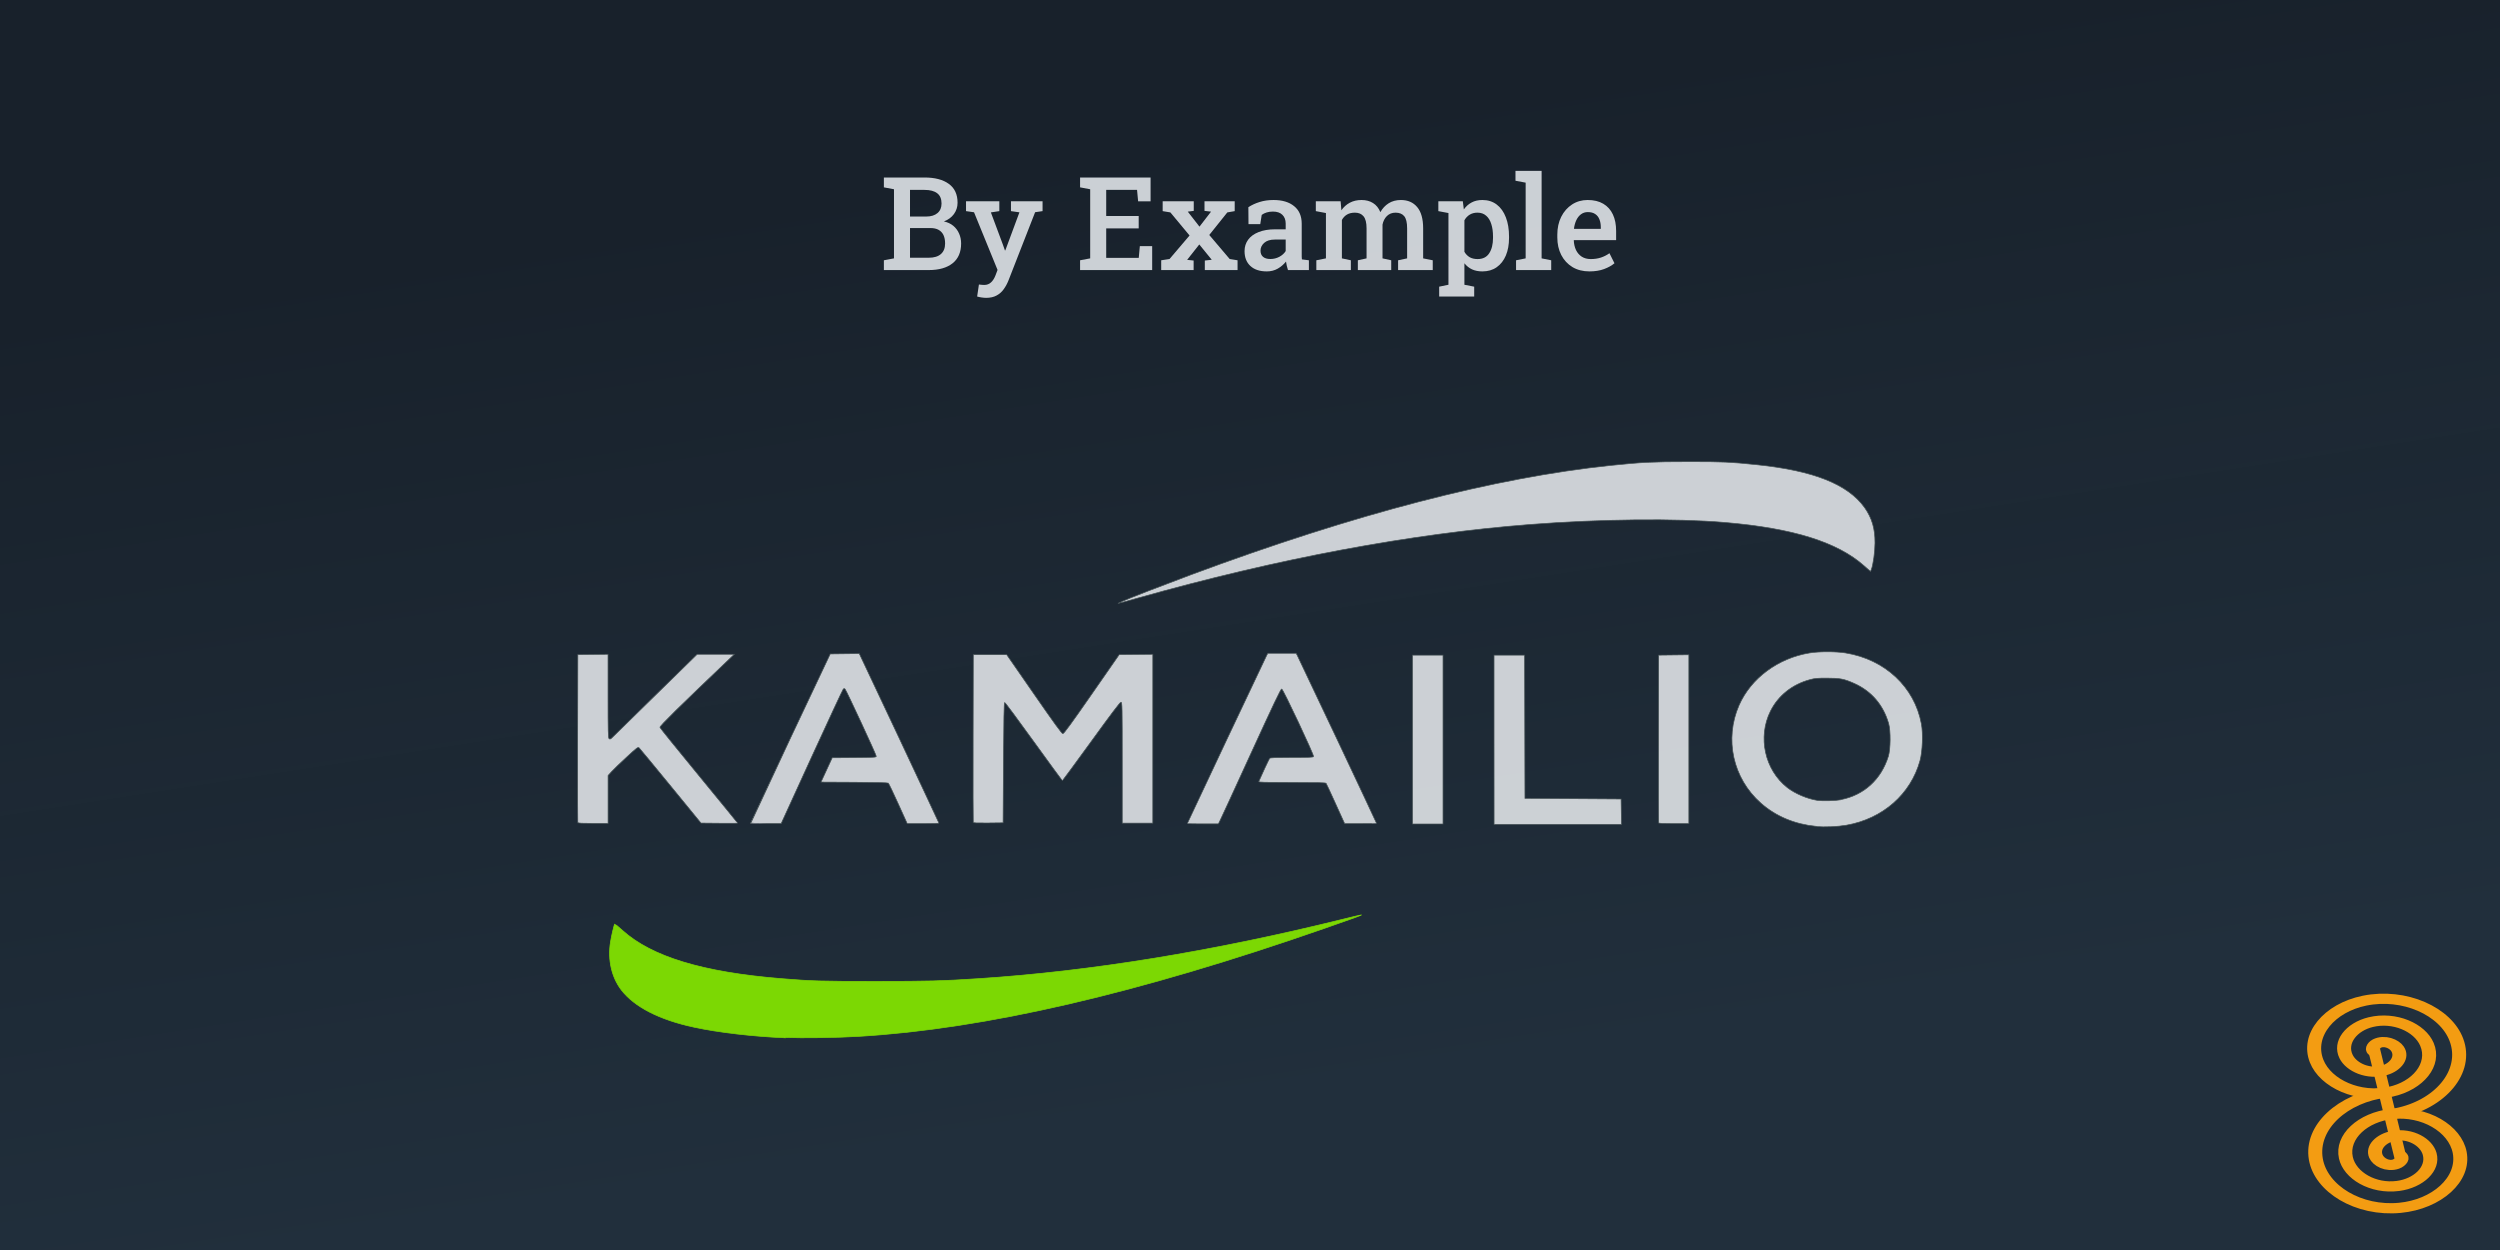
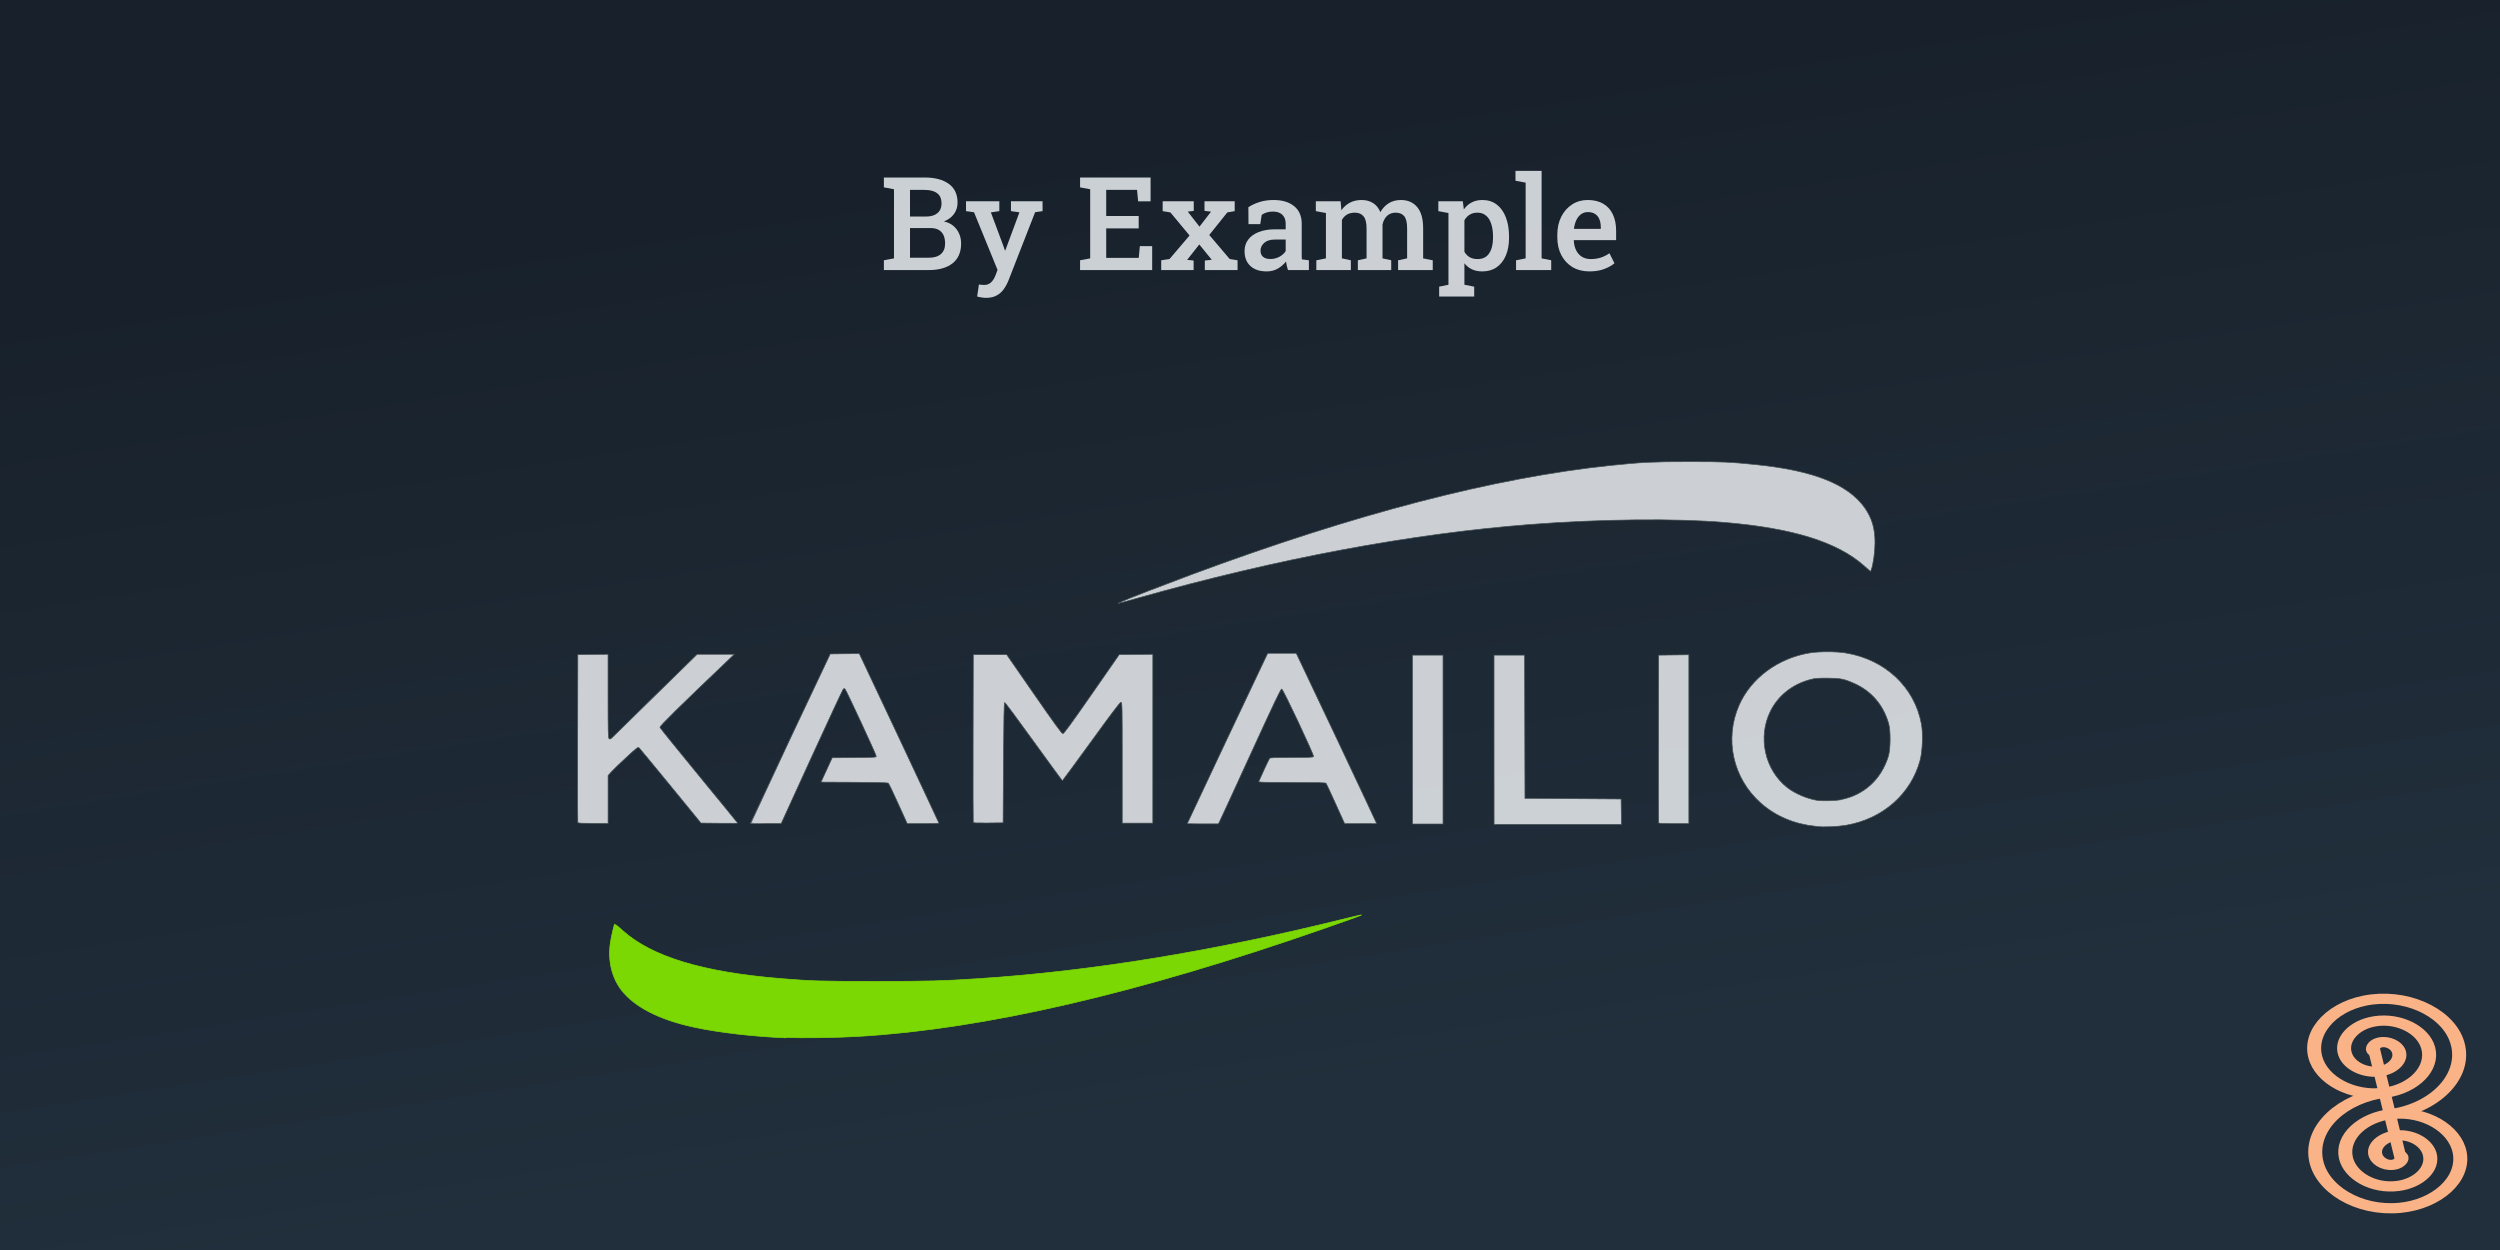
<svg xmlns="http://www.w3.org/2000/svg" xmlns:xlink="http://www.w3.org/1999/xlink" width="1024" height="512" viewBox="0 0 1024 512" id="svg2" version="1.1">
  <defs id="defs4">
    <linearGradient id="linearGradient4542">
      <stop style="stop-color:#ebedef;stop-opacity:1;" offset="0" id="stop4538" />
      <stop style="stop-color:#ebedef;stop-opacity:0;" offset="1" id="stop4540" />
    </linearGradient>
    <rect x="-53.125" y="1432.55" width="862.5" height="918.75" id="rect1298" />
    <linearGradient id="linearGradient5741">
      <stop style="stop-color:#212f3c;stop-opacity:1" offset="0" id="stop5743" />
      <stop style="stop-color:#17202a;stop-opacity:0.996" offset="1" id="stop5745" />
    </linearGradient>
    <linearGradient xlink:href="#linearGradient5741" id="linearGradient5747" x1="553.625" y1="989.862" x2="491.688" y2="591.425" gradientUnits="userSpaceOnUse" gradientTransform="translate(1.062557,-1.312378)" />
    <linearGradient xlink:href="#linearGradient4542" id="linearGradient4544" x1="315.54" y1="637.812" x2="707.315" y2="637.812" gradientUnits="userSpaceOnUse" />
  </defs>
  <g style="display:inline" id="layer1" transform="translate(0,-540.3622)">
    <rect style="opacity:1;fill:url(#linearGradient5747);fill-opacity:1;stroke:none;stroke-width:5;stroke-linecap:round;stroke-linejoin:round;stroke-miterlimit:4;stroke-dasharray:none;stroke-opacity:1" id="rect4164-4" width="1024" height="512" x="0" y="540.362" />
    <flowRoot xml:space="preserve" id="flowRoot4235" style="font-style:normal;font-weight:normal;line-height:0.01%;font-family:sans-serif;letter-spacing:0px;word-spacing:0px;fill:#000000;fill-opacity:1;stroke:none;stroke-width:1px;stroke-linecap:butt;stroke-linejoin:miter;stroke-opacity:1" transform="matrix(0.9989634,0,0,0.9974429,361.3751,1.381783)">
      <flowRegion id="flowRegion4237">
        <rect id="rect4239" width="218.75" height="14.062" x="150.781" y="642.969" />
      </flowRegion>
      <flowPara id="flowPara4241" style="font-size:10px;line-height:1.25"> </flowPara>
    </flowRoot>
-     <g id="g939" style="stroke:#f39c12;stroke-opacity:1" transform="matrix(0.1631649,0,0,0.1631657,894.0443,776.1178)">
-       <path transform="matrix(-0.754511,0,0,-0.549522,1101.41,1279.467)" d="m 818.156,151.407 c 16.665,7.973 6.716,31.188 -4.317,38.904 -24.432,17.085 -56.677,0.43 -68.529,-23.727 -18.856,-38.431 5.729,-82.951 43.136,-98.155 C 840.469,47.285 897.929,80.282 916.226,130.975 939.866,196.471 898.273,267.105 834.271,288.381 755.351,314.616 671.435,264.342 647.24,187.016 618.353,94.696 677.355,-2.563 768.014,-29.64 873.721,-61.213 984.359,6.547 1014.296,110.543 1048.576,229.629 972.041,353.671 854.703,386.451 722.244,423.455 584.781,338.131 549.17,207.448 509.431,61.619 603.552,-89.276 747.582,-127.71 c 9.036,-2.411 18.19,-4.381 27.418,-5.902" id="path881-7" style="fill:none;fill-opacity:1;fill-rule:evenodd;stroke:#f39c12;stroke-width:46.59;stroke-miterlimit:4;stroke-dasharray:none;stroke-opacity:1" />
-       <text transform="scale(1.006766,0.9932794)" id="text3340-3" y="1527.291" x="689.023" style="font-style:normal;font-weight:normal;font-size:12.09px;line-height:0%;font-family:sans-serif;letter-spacing:0px;word-spacing:0px;fill:#000000;fill-opacity:1;stroke:#f39c12;stroke-width:30;stroke-linecap:butt;stroke-linejoin:miter;stroke-miterlimit:4;stroke-dasharray:none;stroke-opacity:1" xml:space="preserve">
-         <tspan style="font-size:39.958px;line-height:1.25;stroke:#f39c12;stroke-width:30;stroke-miterlimit:4;stroke-dasharray:none;stroke-opacity:1" y="1527.291" x="689.023" id="tspan3342-6"> </tspan>
+     <g id="g939" style="stroke:#fab387;stroke-opacity:1" transform="matrix(0.1631649,0,0,0.1631657,894.0443,776.1178)">
+       <path transform="matrix(-0.754511,0,0,-0.549522,1101.41,1279.467)" d="m 818.156,151.407 c 16.665,7.973 6.716,31.188 -4.317,38.904 -24.432,17.085 -56.677,0.43 -68.529,-23.727 -18.856,-38.431 5.729,-82.951 43.136,-98.155 C 840.469,47.285 897.929,80.282 916.226,130.975 939.866,196.471 898.273,267.105 834.271,288.381 755.351,314.616 671.435,264.342 647.24,187.016 618.353,94.696 677.355,-2.563 768.014,-29.64 873.721,-61.213 984.359,6.547 1014.296,110.543 1048.576,229.629 972.041,353.671 854.703,386.451 722.244,423.455 584.781,338.131 549.17,207.448 509.431,61.619 603.552,-89.276 747.582,-127.71 c 9.036,-2.411 18.19,-4.381 27.418,-5.902" id="path881-7" style="fill:none;fill-opacity:1;fill-rule:evenodd;stroke:#fab387;stroke-width:46.59;stroke-miterlimit:4;stroke-dasharray:none;stroke-opacity:1" />
+       <text transform="scale(1.006766,0.9932794)" id="text3340-3" y="1527.291" x="689.023" style="font-style:normal;font-weight:normal;font-size:12.09px;line-height:0%;font-family:sans-serif;letter-spacing:0px;word-spacing:0px;fill:#000000;fill-opacity:1;stroke:#fab387;stroke-width:30;stroke-linecap:butt;stroke-linejoin:miter;stroke-miterlimit:4;stroke-dasharray:none;stroke-opacity:1" xml:space="preserve">
+         <tspan style="font-size:39.958px;line-height:1.25;stroke:#fab387;stroke-width:30;stroke-miterlimit:4;stroke-dasharray:none;stroke-opacity:1" y="1527.291" x="689.023" id="tspan3342-6"> </tspan>
      </text>
-       <path transform="matrix(0.754511,0,0,0.549522,1094.754,1224.256)" d="m -729.379,420.178 c 15.131,11.98 1.377,33.941 -11.812,40.296 -27.878,13.433 -58.409,-8.384 -66.912,-35.179 -13.306,-41.932 18.163,-83.597 58.546,-93.528 55.698,-13.697 109.024,27.941 120.144,81.912 14.294,69.383 -37.711,134.561 -105.279,146.759 -83.036,14.991 -160.156,-47.476 -173.375,-128.646 -15.744,-96.675 57.238,-185.787 152.012,-199.991 110.305,-16.531 211.442,66.998 226.607,175.379 17.341,123.931 -76.756,237.112 -198.746,253.222 -137.554,18.166 -262.794,-86.513 -279.838,-222.112 -18.395,-146.344 89.313,-280.992 233.033,-304.68" id="path881" style="fill:none;fill-opacity:1;fill-rule:evenodd;stroke:#f39c12;stroke-width:46.59;stroke-miterlimit:4;stroke-dasharray:none;stroke-opacity:1" />
-       <path id="path941" d="m 479.462,1186.029 68.025,279.063" style="fill:none;stroke:#f39c12;stroke-width:30;stroke-linecap:butt;stroke-linejoin:miter;stroke-miterlimit:4;stroke-dasharray:none;stroke-opacity:1" />
+       <path transform="matrix(0.754511,0,0,0.549522,1094.754,1224.256)" d="m -729.379,420.178 c 15.131,11.98 1.377,33.941 -11.812,40.296 -27.878,13.433 -58.409,-8.384 -66.912,-35.179 -13.306,-41.932 18.163,-83.597 58.546,-93.528 55.698,-13.697 109.024,27.941 120.144,81.912 14.294,69.383 -37.711,134.561 -105.279,146.759 -83.036,14.991 -160.156,-47.476 -173.375,-128.646 -15.744,-96.675 57.238,-185.787 152.012,-199.991 110.305,-16.531 211.442,66.998 226.607,175.379 17.341,123.931 -76.756,237.112 -198.746,253.222 -137.554,18.166 -262.794,-86.513 -279.838,-222.112 -18.395,-146.344 89.313,-280.992 233.033,-304.68" id="path881" style="fill:none;fill-opacity:1;fill-rule:evenodd;stroke:#fab387;stroke-width:46.59;stroke-miterlimit:4;stroke-dasharray:none;stroke-opacity:1" />
+       <path id="path941" d="m 479.462,1186.029 68.025,279.063" style="fill:none;stroke:#fab387;stroke-width:30;stroke-linecap:butt;stroke-linejoin:miter;stroke-miterlimit:4;stroke-dasharray:none;stroke-opacity:1" />
    </g>
    <text xml:space="preserve" id="text1296" style="font-size:26.667px;line-height:1.25;font-family:Verdana;-inkscape-font-specification:Verdana;white-space:pre;shape-inside:url(#rect1298);" />
    <g id="g862" transform="translate(304.3461,-1172.214)">
      <g id="g860" transform="matrix(1.13,0,0,1.06,-373,1690)">
        <g id="g858" transform="matrix(0.264,0,0,0.261,-293,-481)">
          <path id="path854" style="fill:#7cd803;stroke:#7cd803" d="m 2418,3461 c -43.5,-1.89 -91.9,-7.93 -125,-15.7 -47.4,-10.9 -81.8,-29.9 -99.8,-55 -13.4,-18.8 -18.9,-44.6 -15,-71 1.41,-9.57 5.01,-26.1 5.88,-26.9 0.15,-0.15 4.86,4.17 10.5,9.59 40.2,39 110,61.9 218,71.4 41.9,3.71 53.9,4.09 129,4.09 74.1,-0.01 91.9,-0.516 142,-4.06 154,-10.8 322,-40.4 500,-87.9 13.5,-3.6 25,-6.53 25.5,-6.5 1.73,0.071 -9.76,4.6 -50.5,19.9 -257,96.7 -467,149 -640,160 -29.3,1.91 -76.5,2.65 -101,1.58 z" />
          <path id="path856" style="fill:#d6dbdf;fill-opacity:0.941;stroke:#445053" d="m 3834,3148 c -29.9,-3.16 -55.9,-14.9 -76.4,-34.5 -38.3,-36.6 -50.3,-94.6 -29.8,-145 16.3,-39.9 53.4,-69.6 96.8,-77.3 13,-2.31 36.3,-2.29 49.5,0.027 54.1,9.53 94.6,50.3 104,105 2.48,14.3 1.55,40.9 -1.91,54.5 -12.7,49.6 -51,86 -101,95.5 -11.6,2.22 -30.7,3.13 -41.5,1.98 z m 33.3,-39.6 c 31.8,-6.53 55.5,-29.8 65.4,-64.1 3.09,-10.7 3.3,-37.9 0.365,-48.8 -7.39,-27.4 -23.5,-47.6 -46.9,-59 -14.2,-6.84 -19.6,-8 -37.7,-8.02 -13.2,-0.016 -16.7,0.323 -23.3,2.24 -24.3,7.02 -43.7,23.7 -54.3,46.7 -17.7,38.4 -7.86,86.7 23,113 10.8,9.08 27.4,16.7 41.6,19.1 6.44,1.08 24.7,0.571 31.8,-0.892 z m -1734,34.3 c -0.262,-0.688 -0.36,-56.8 -0.219,-125 l 0.257,-124 41.5,-0.541 v 61.9 c 0,53.2 0.206,62.1 1.47,63.1 1.2,0.996 1.98,0.674 4.25,-1.77 1.53,-1.64 28.4,-30 59.7,-63.1 l 56.9,-60.1 h 51.1 l -7.05,7.25 c -68.5,70.4 -95.6,99 -95.1,101 0.257,0.982 24.4,33.2 53.6,71.5 29.2,38.3 53.1,69.9 53.1,70.2 0,0.3 -11.3,0.342 -25.2,0.195 l -25.2,-0.267 -41.5,-54.7 c -22.9,-30.1 -42.3,-55.5 -43.3,-56.5 -1.67,-1.67 -2.49,-1.02 -17.3,13.7 -8.57,8.51 -17.8,18.1 -20.5,21.3 l -4.9,5.8 v 70.9 h -20.5 c -15.5,0 -20.6,-0.306 -21,-1.25 z m 237,0.987 c 0,-0.144 24.7,-56.7 54.8,-126 l 54.8,-125 39.9,-0.54 54.7,125 c 30.1,68.9 54.7,126 54.7,126 0,0.412 -9.81,0.75 -21.8,0.75 h -21.8 l -12.4,-29.5 c -6.81,-16.2 -12.9,-30 -13.6,-30.5 -0.708,-0.588 -19.2,-1.07 -46.8,-1.23 l -45.6,-0.26 15.4,-36 30.2,-0.265 c 27.9,-0.244 30.3,-0.397 30.3,-2 0.02,-2.2 -40.9,-97.2 -42.7,-99.2 -1.18,-1.29 -1.51,-1.29 -2.69,0 -0.739,0.805 -20.2,45.9 -43.2,100 l -41.9,98.8 h -21.3 c -11.7,0 -21.3,-0.118 -21.3,-0.263 z m 306,-0.966 c -0.266,-0.699 -0.368,-56.8 -0.227,-125 l 0.257,-124 h 45.9 l 37.6,58.5 c 27.8,43.3 38.1,58.5 39.5,58.5 1.39,0 11.7,-15.2 39.6,-58.5 l 37.7,-58.5 46.2,-0.537 v 250 h -42 v -89.5 c 0,-85.2 -0.085,-89.5 -1.78,-89.5 -1.24,0 -13.5,17.5 -40.7,58 -21.4,31.9 -39.3,58 -39.7,58 -0.4,0 -18.2,-26.1 -39.5,-58 -21.3,-31.9 -39.2,-57.9 -39.8,-57.7 -0.745,0.248 -1.22,27.4 -1.57,89.3 l -0.5,88.9 -20.3,0.271 c -15.7,0.209 -20.4,-0.017 -20.8,-1 z m 294,0.729 c 0,-0.639 107,-245 109,-249 l 1.41,-2.75 h 38.9 l 1.41,2.75 c 1.89,3.67 109,248 109,249 0,0.28 -9.84,0.509 -21.9,0.509 h -21.9 l -2.02,-4.75 c -1.11,-2.61 -6.63,-15.8 -12.3,-29.2 -5.64,-13.5 -10.7,-25.1 -11.2,-25.8 -0.754,-0.968 -11.4,-1.25 -47,-1.25 -36.4,0 -45.9,-0.261 -45.5,-1.25 2.92,-7.51 14.2,-33.5 15,-34.5 0.753,-0.949 8.07,-1.25 30.4,-1.25 24.3,0 29.5,-0.243 29.9,-1.4 0.824,-2.15 -41.8,-100 -43.7,-100 -1.23,-0.237 -10.8,21.5 -42.9,97 -22.7,53.5 -41.9,98.5 -42.7,100 l -1.4,2.75 h -21 c -11.5,0 -21,-0.225 -21,-0.501 z m 309,-124 v -125 h 42 v 250 h -42 z m 112,0 v -125 h 42 l 0.254,106 0.255,106 132,1 0.272,18.8 0.272,18.8 h -175 z m 226,124 c -0.262,-0.688 -0.36,-56.8 -0.219,-125 l 0.257,-124 41.5,-0.541 v 250 h -20.5 c -15.5,0 -20.6,-0.306 -21,-1.25 z m -738,-328 c 10.6,-5.08 56.3,-24.1 95.6,-39.9 226,-90.5 417,-144 577,-162 42.6,-4.75 57.1,-5.51 106,-5.54 48.3,-0.03 57.2,0.399 94.2,4.53 78,8.71 125,28.9 148,63.4 10.1,15.5 14.4,31 14.3,52.5 -0.026,13.1 -2.56,32.7 -5.1,39.4 l -1.06,2.8 -8.96,-8.52 c -36.9,-35.2 -97.5,-55.5 -191,-64.1 -67.2,-6.18 -171,-5.03 -267,2.95 -164,13.7 -346,50.3 -539,109 -30.6,9.25 -30.6,9.25 -22.7,5.5 z" />
        </g>
      </g>
    </g>
    <g transform="translate(-8.9648438e-6)" aria-label="By Example" style="font-style:normal;font-variant:normal;font-weight:normal;font-stretch:normal;font-size:13.333px;line-height:1.25;font-family:Georgia;-inkscape-font-specification:Georgia;letter-spacing:0px;word-spacing:0px;fill:#d6dbdf;fill-opacity:0.941;stroke:none" id="text1325-4">
      <path d="m 362.035,650.982 v -4.01 l 4.141,-0.781 v -28.307 l -4.141,-0.781 v -4.036 h 4.141 12.5 q 6.38,0 9.948,2.604 3.594,2.578 3.594,7.734 0,2.578 -1.484,4.635 -1.484,2.031 -4.115,3.021 2.292,0.495 3.854,1.797 1.562,1.302 2.37,3.177 0.833,1.849 0.833,4.062 0,5.339 -3.516,8.125 -3.49,2.76 -9.74,2.76 z m 10.703,-5.052 h 7.682 q 3.229,0 4.948,-1.484 1.745,-1.51 1.745,-4.349 0,-2.005 -0.651,-3.411 -0.651,-1.406 -1.979,-2.161 -1.328,-0.755 -3.411,-0.755 h -8.333 z m 0,-16.875 h 6.667 q 2.917,0 4.583,-1.406 1.667,-1.406 1.667,-3.932 0,-2.839 -1.771,-4.193 -1.771,-1.38 -5.208,-1.38 h -5.938 z" style="font-style:normal;font-variant:normal;font-weight:500;font-stretch:normal;font-size:53.333px;font-family:'Roboto Slab';-inkscape-font-specification:'Roboto Slab Medium';fill:#d6dbdf;fill-opacity:0.941" id="path1313" />
      <path d="m 403.936,662.362 q -0.807,0 -1.875,-0.156 -1.042,-0.156 -1.823,-0.391 l 0.729,-4.922 q 0.469,0.078 1.12,0.13 0.677,0.052 1.068,0.052 1.641,0 2.76,-1.042 1.12,-1.016 1.823,-2.839 l 0.859,-2.266 -9.635,-23.62 -3.281,-0.469 v -4.036 h 13.646 v 4.036 l -3.464,0.521 4.896,13.125 0.859,2.448 h 0.156 l 5.781,-15.599 -3.464,-0.495 v -4.036 h 12.943 v 4.036 l -3.047,0.443 -10.911,27.943 q -0.781,1.979 -1.953,3.594 -1.146,1.641 -2.917,2.578 -1.745,0.964 -4.271,0.964 z" style="font-style:normal;font-variant:normal;font-weight:500;font-stretch:normal;font-size:53.333px;font-family:'Roboto Slab';-inkscape-font-specification:'Roboto Slab Medium';fill:#d6dbdf;fill-opacity:0.941" id="path1315" />
      <path d="m 442.4,650.982 v -4.01 l 4.141,-0.781 v -28.307 l -4.141,-0.781 v -4.036 h 28.88 v 9.766 h -5.104 l -0.443,-4.714 h -12.63 v 10.729 h 13.307 v 5.078 h -13.307 v 12.057 h 13.333 l 0.443,-4.818 h 5.052 v 9.818 z" style="font-style:normal;font-variant:normal;font-weight:500;font-stretch:normal;font-size:53.333px;font-family:'Roboto Slab';-inkscape-font-specification:'Roboto Slab Medium';fill:#d6dbdf;fill-opacity:0.941" id="path1317" />
      <path d="m 475.629,650.982 v -4.01 l 3.411,-0.521 8.203,-9.635 -7.865,-9.453 -3.151,-0.521 v -4.036 h 12.734 v 3.932 l -2.448,0.312 4.792,6.146 4.74,-6.146 -2.682,-0.312 v -3.932 h 12.37 v 4.036 l -3.021,0.521 -7.396,9.245 8.359,9.844 3.229,0.521 v 4.01 h -13.411 v -3.906 l 2.839,-0.312 -5.104,-6.276 -4.974,6.302 2.656,0.286 v 3.906 z" style="font-style:normal;font-variant:normal;font-weight:500;font-stretch:normal;font-size:53.333px;font-family:'Roboto Slab';-inkscape-font-specification:'Roboto Slab Medium';fill:#d6dbdf;fill-opacity:0.941" id="path1319" />
      <path d="m 518.858,651.529 q -4.297,0 -6.693,-2.214 -2.396,-2.214 -2.396,-6.094 0,-2.656 1.458,-4.661 1.458,-2.005 4.271,-3.125 2.812,-1.146 6.823,-1.146 h 4.297 v -2.37 q 0,-2.24 -1.354,-3.568 -1.328,-1.328 -3.88,-1.328 -1.458,0 -2.578,0.365 -1.12,0.339 -2.005,0.99 l -0.599,3.802 h -4.818 l -0.052,-6.953 q 2.083,-1.354 4.635,-2.135 2.552,-0.807 5.677,-0.807 5.365,0 8.438,2.526 3.099,2.5 3.099,7.188 v 12.422 q 0,0.573 0,1.12 0.026,0.547 0.078,1.068 l 2.865,0.365 v 4.01 h -8.568 q -0.26,-0.911 -0.495,-1.771 -0.208,-0.859 -0.312,-1.719 -1.406,1.771 -3.411,2.917 -1.979,1.12 -4.479,1.12 z m 1.484,-5.078 q 1.979,0 3.698,-0.911 1.719,-0.938 2.578,-2.344 v -4.714 h -4.375 q -2.943,0 -4.453,1.38 -1.484,1.354 -1.484,3.177 0,1.641 1.042,2.526 1.042,0.885 2.995,0.885 z" style="font-style:normal;font-variant:normal;font-weight:500;font-stretch:normal;font-size:53.333px;font-family:'Roboto Slab';-inkscape-font-specification:'Roboto Slab Medium';fill:#d6dbdf;fill-opacity:0.941" id="path1321" />
      <path d="m 539.171,650.982 v -4.01 l 3.932,-0.781 v -18.568 l -4.141,-0.781 v -4.036 h 10.156 l 0.312,3.698 q 1.38,-2.005 3.438,-3.099 2.083,-1.12 4.818,-1.12 2.76,0 4.714,1.25 1.979,1.224 2.995,3.724 1.302,-2.318 3.411,-3.646 2.135,-1.328 5,-1.328 4.245,0 6.667,2.891 2.448,2.891 2.448,8.75 v 12.266 l 3.932,0.781 v 4.01 h -14.193 v -4.01 l 3.698,-0.781 V 633.899 q 0,-3.568 -1.198,-5 -1.198,-1.432 -3.516,-1.432 -2.161,0 -3.568,1.38 -1.38,1.38 -1.797,3.516 v 13.828 l 3.568,0.781 v 4.01 h -13.672 v -4.01 l 3.568,-0.781 V 633.899 q 0,-3.438 -1.224,-4.922 -1.224,-1.51 -3.542,-1.51 -1.927,0 -3.255,0.781 -1.302,0.781 -2.083,2.214 v 15.729 l 3.672,0.781 v 4.01 z" style="font-style:normal;font-variant:normal;font-weight:500;font-stretch:normal;font-size:53.333px;font-family:'Roboto Slab';-inkscape-font-specification:'Roboto Slab Medium';fill:#d6dbdf;fill-opacity:0.941" id="path1323" />
      <path d="m 589.483,661.815 v -4.036 l 3.802,-0.781 v -29.375 l -4.141,-0.781 v -4.036 h 10.026 l 0.417,3.333 q 1.302,-1.849 3.177,-2.839 1.875,-1.016 4.427,-1.016 3.438,0 5.885,1.875 2.448,1.875 3.724,5.234 1.302,3.359 1.302,7.865 v 0.547 q 0,4.115 -1.302,7.214 -1.302,3.073 -3.75,4.792 -2.422,1.719 -5.859,1.719 -2.422,0 -4.245,-0.833 -1.823,-0.859 -3.125,-2.5 v 8.802 l 4.01,0.781 v 4.036 z m 15.729,-15.339 q 3.229,0 4.766,-2.37 1.562,-2.396 1.562,-6.302 v -0.547 q 0,-2.917 -0.703,-5.104 -0.677,-2.214 -2.109,-3.438 -1.406,-1.25 -3.568,-1.25 -1.823,0 -3.177,0.833 -1.328,0.807 -2.161,2.292 v 12.917 q 0.833,1.432 2.161,2.214 1.328,0.755 3.229,0.755 z" style="font-style:normal;font-variant:normal;font-weight:500;font-stretch:normal;font-size:53.333px;font-family:'Roboto Slab';-inkscape-font-specification:'Roboto Slab Medium';fill:#d6dbdf;fill-opacity:0.941" id="path1325" />
      <path d="m 620.975,650.982 v -4.01 l 3.932,-0.781 v -31.016 l -4.167,-0.781 v -4.036 h 10.703 v 35.833 l 3.932,0.781 v 4.01 z" style="font-style:normal;font-variant:normal;font-weight:500;font-stretch:normal;font-size:53.333px;font-family:'Roboto Slab';-inkscape-font-specification:'Roboto Slab Medium';fill:#d6dbdf;fill-opacity:0.941" id="path1327" />
      <path d="m 651.027,651.529 q -3.984,0 -6.953,-1.771 -2.943,-1.797 -4.583,-4.948 -1.615,-3.151 -1.615,-7.214 v -1.094 q 0,-4.115 1.589,-7.318 1.615,-3.229 4.427,-5.052 2.812,-1.849 6.406,-1.849 3.828,0 6.406,1.536 2.604,1.536 3.932,4.375 1.328,2.812 1.328,6.771 v 3.75 h -17.292 l -0.052,0.13 q 0.104,2.214 0.911,3.932 0.833,1.719 2.344,2.708 1.536,0.99 3.724,0.99 2.292,0 4.167,-0.625 1.875,-0.625 3.464,-1.771 l 2.057,4.115 q -1.667,1.406 -4.245,2.37 -2.578,0.964 -6.016,0.964 z m -6.25,-17.422 h 10.911 v -0.677 q 0,-1.849 -0.573,-3.229 -0.547,-1.406 -1.745,-2.188 -1.172,-0.781 -2.995,-0.781 -1.589,0 -2.786,0.885 -1.198,0.885 -1.927,2.422 -0.703,1.51 -0.964,3.438 z" style="font-style:normal;font-variant:normal;font-weight:500;font-stretch:normal;font-size:53.333px;font-family:'Roboto Slab';-inkscape-font-specification:'Roboto Slab Medium';fill:#d6dbdf;fill-opacity:0.941" id="path1329" />
    </g>
  </g>
  <style id="style838" type="text/css">.st0{fill:#0091E2;}</style>
</svg>
